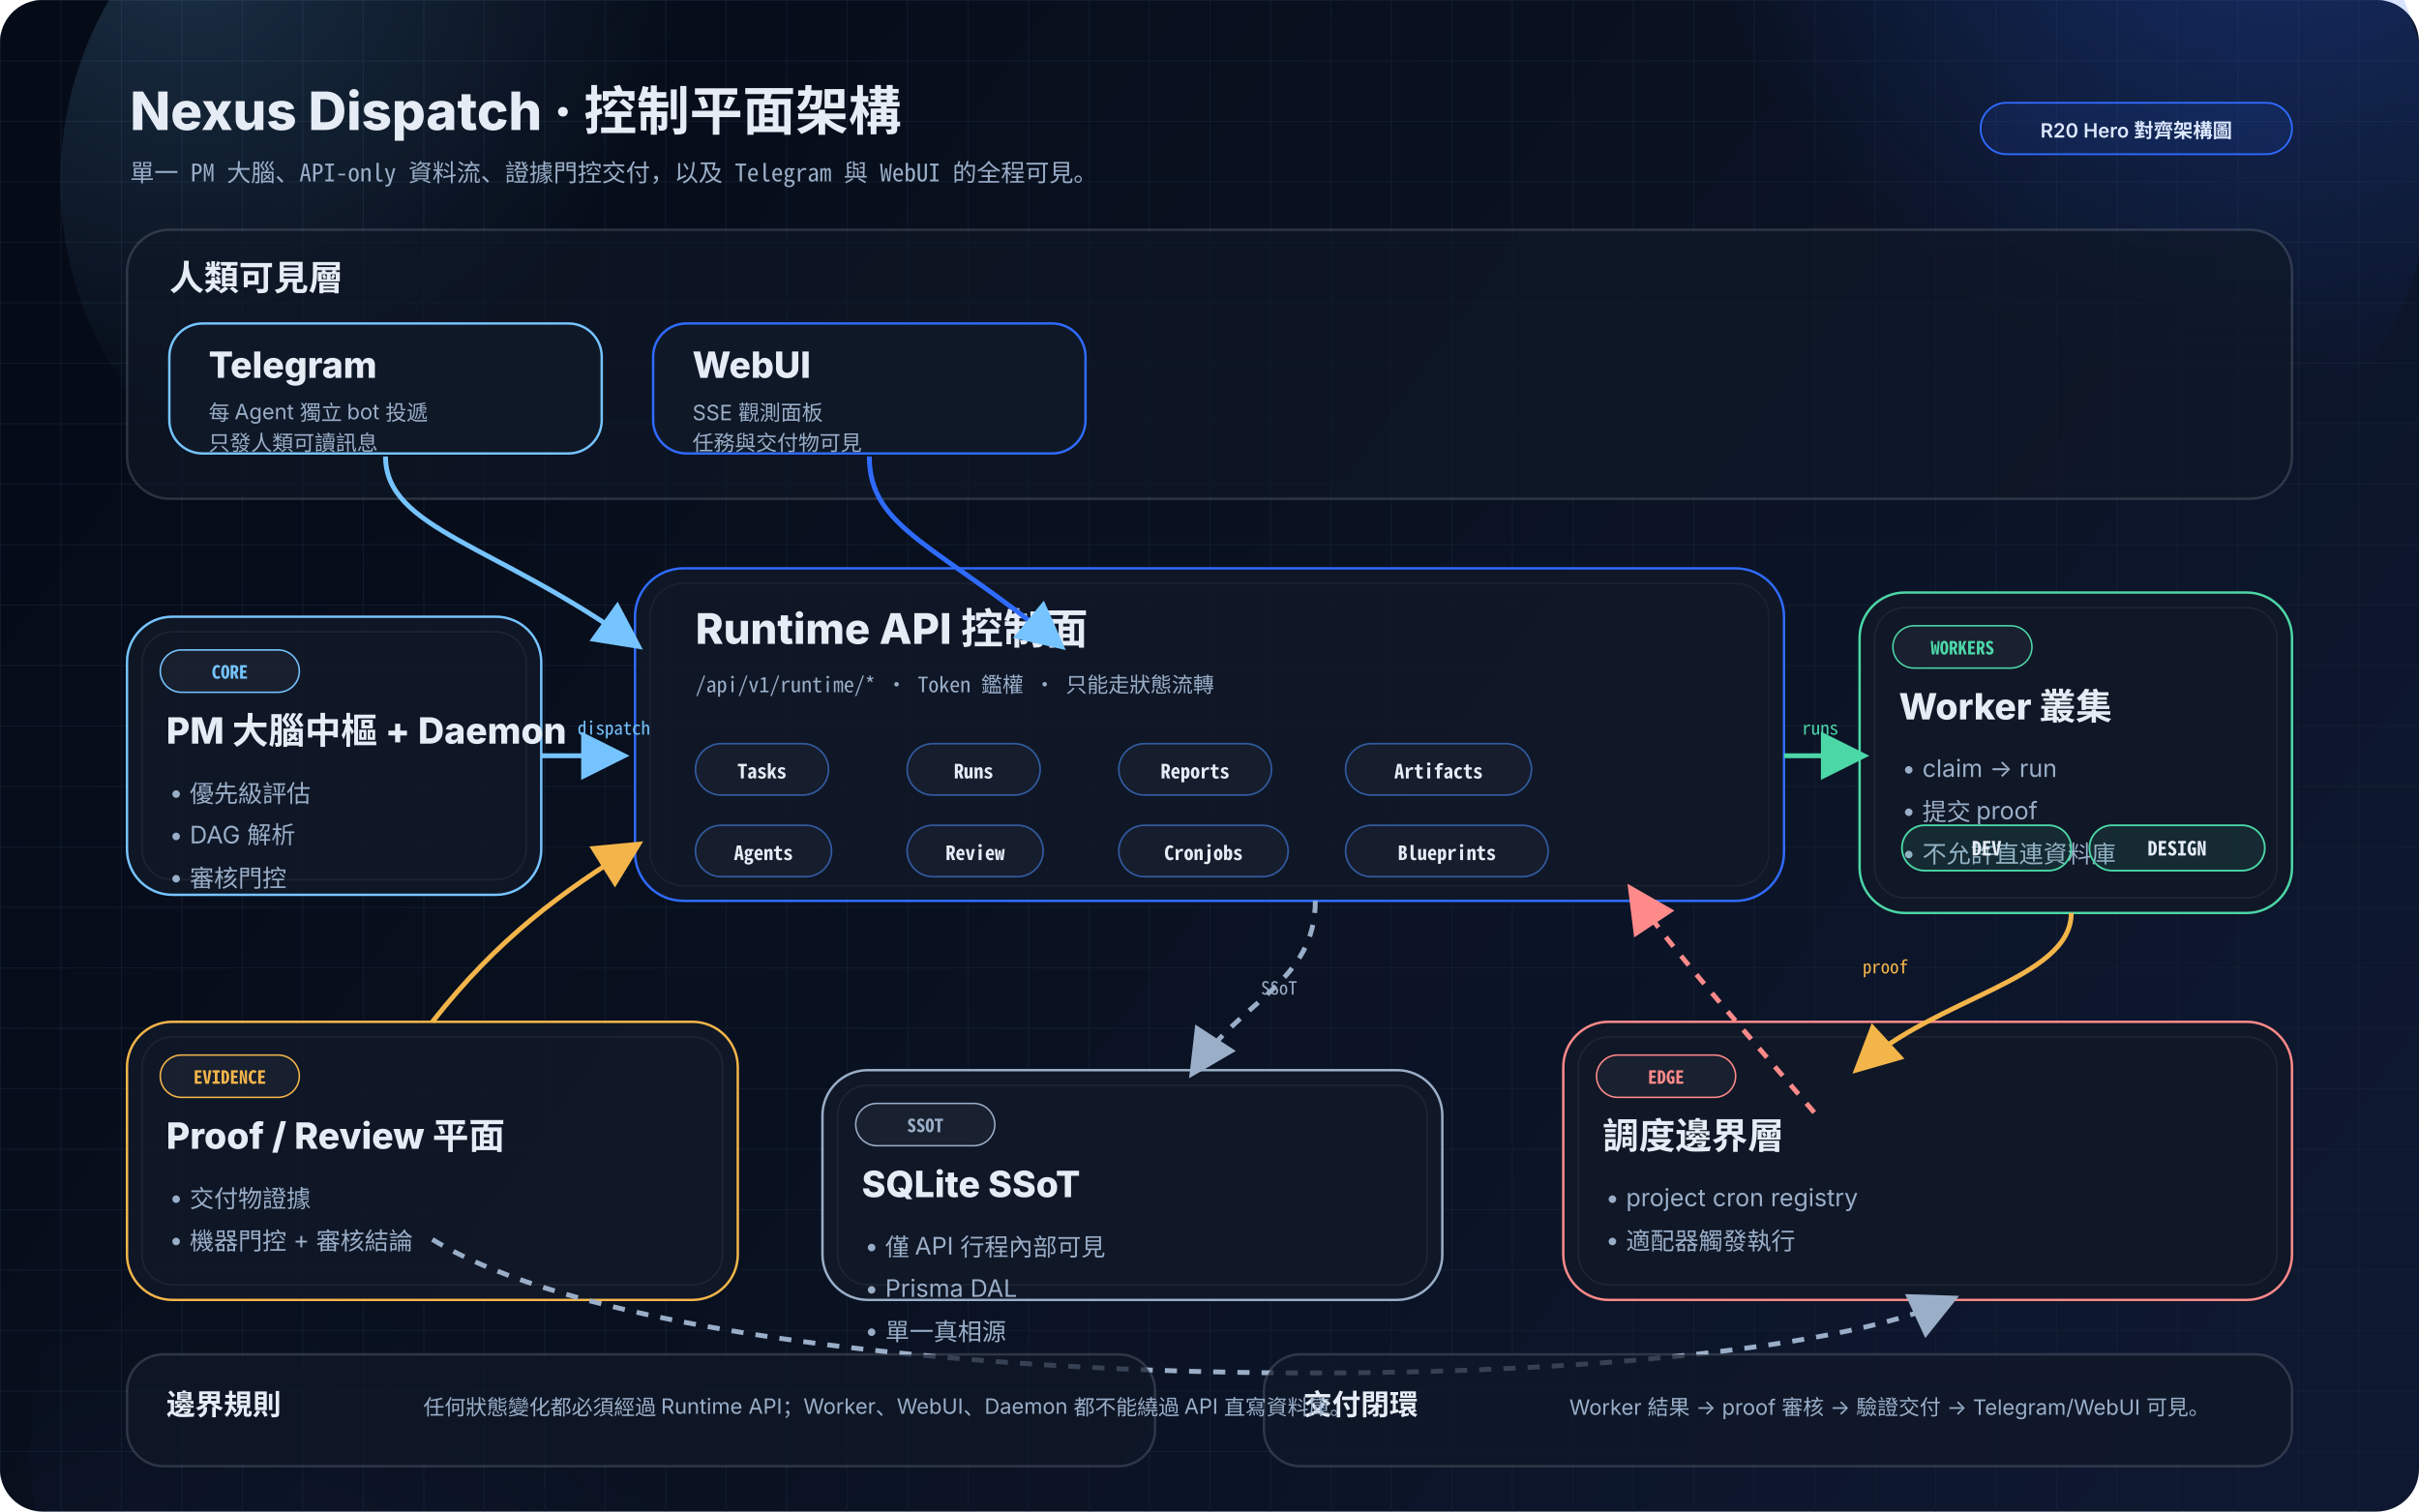
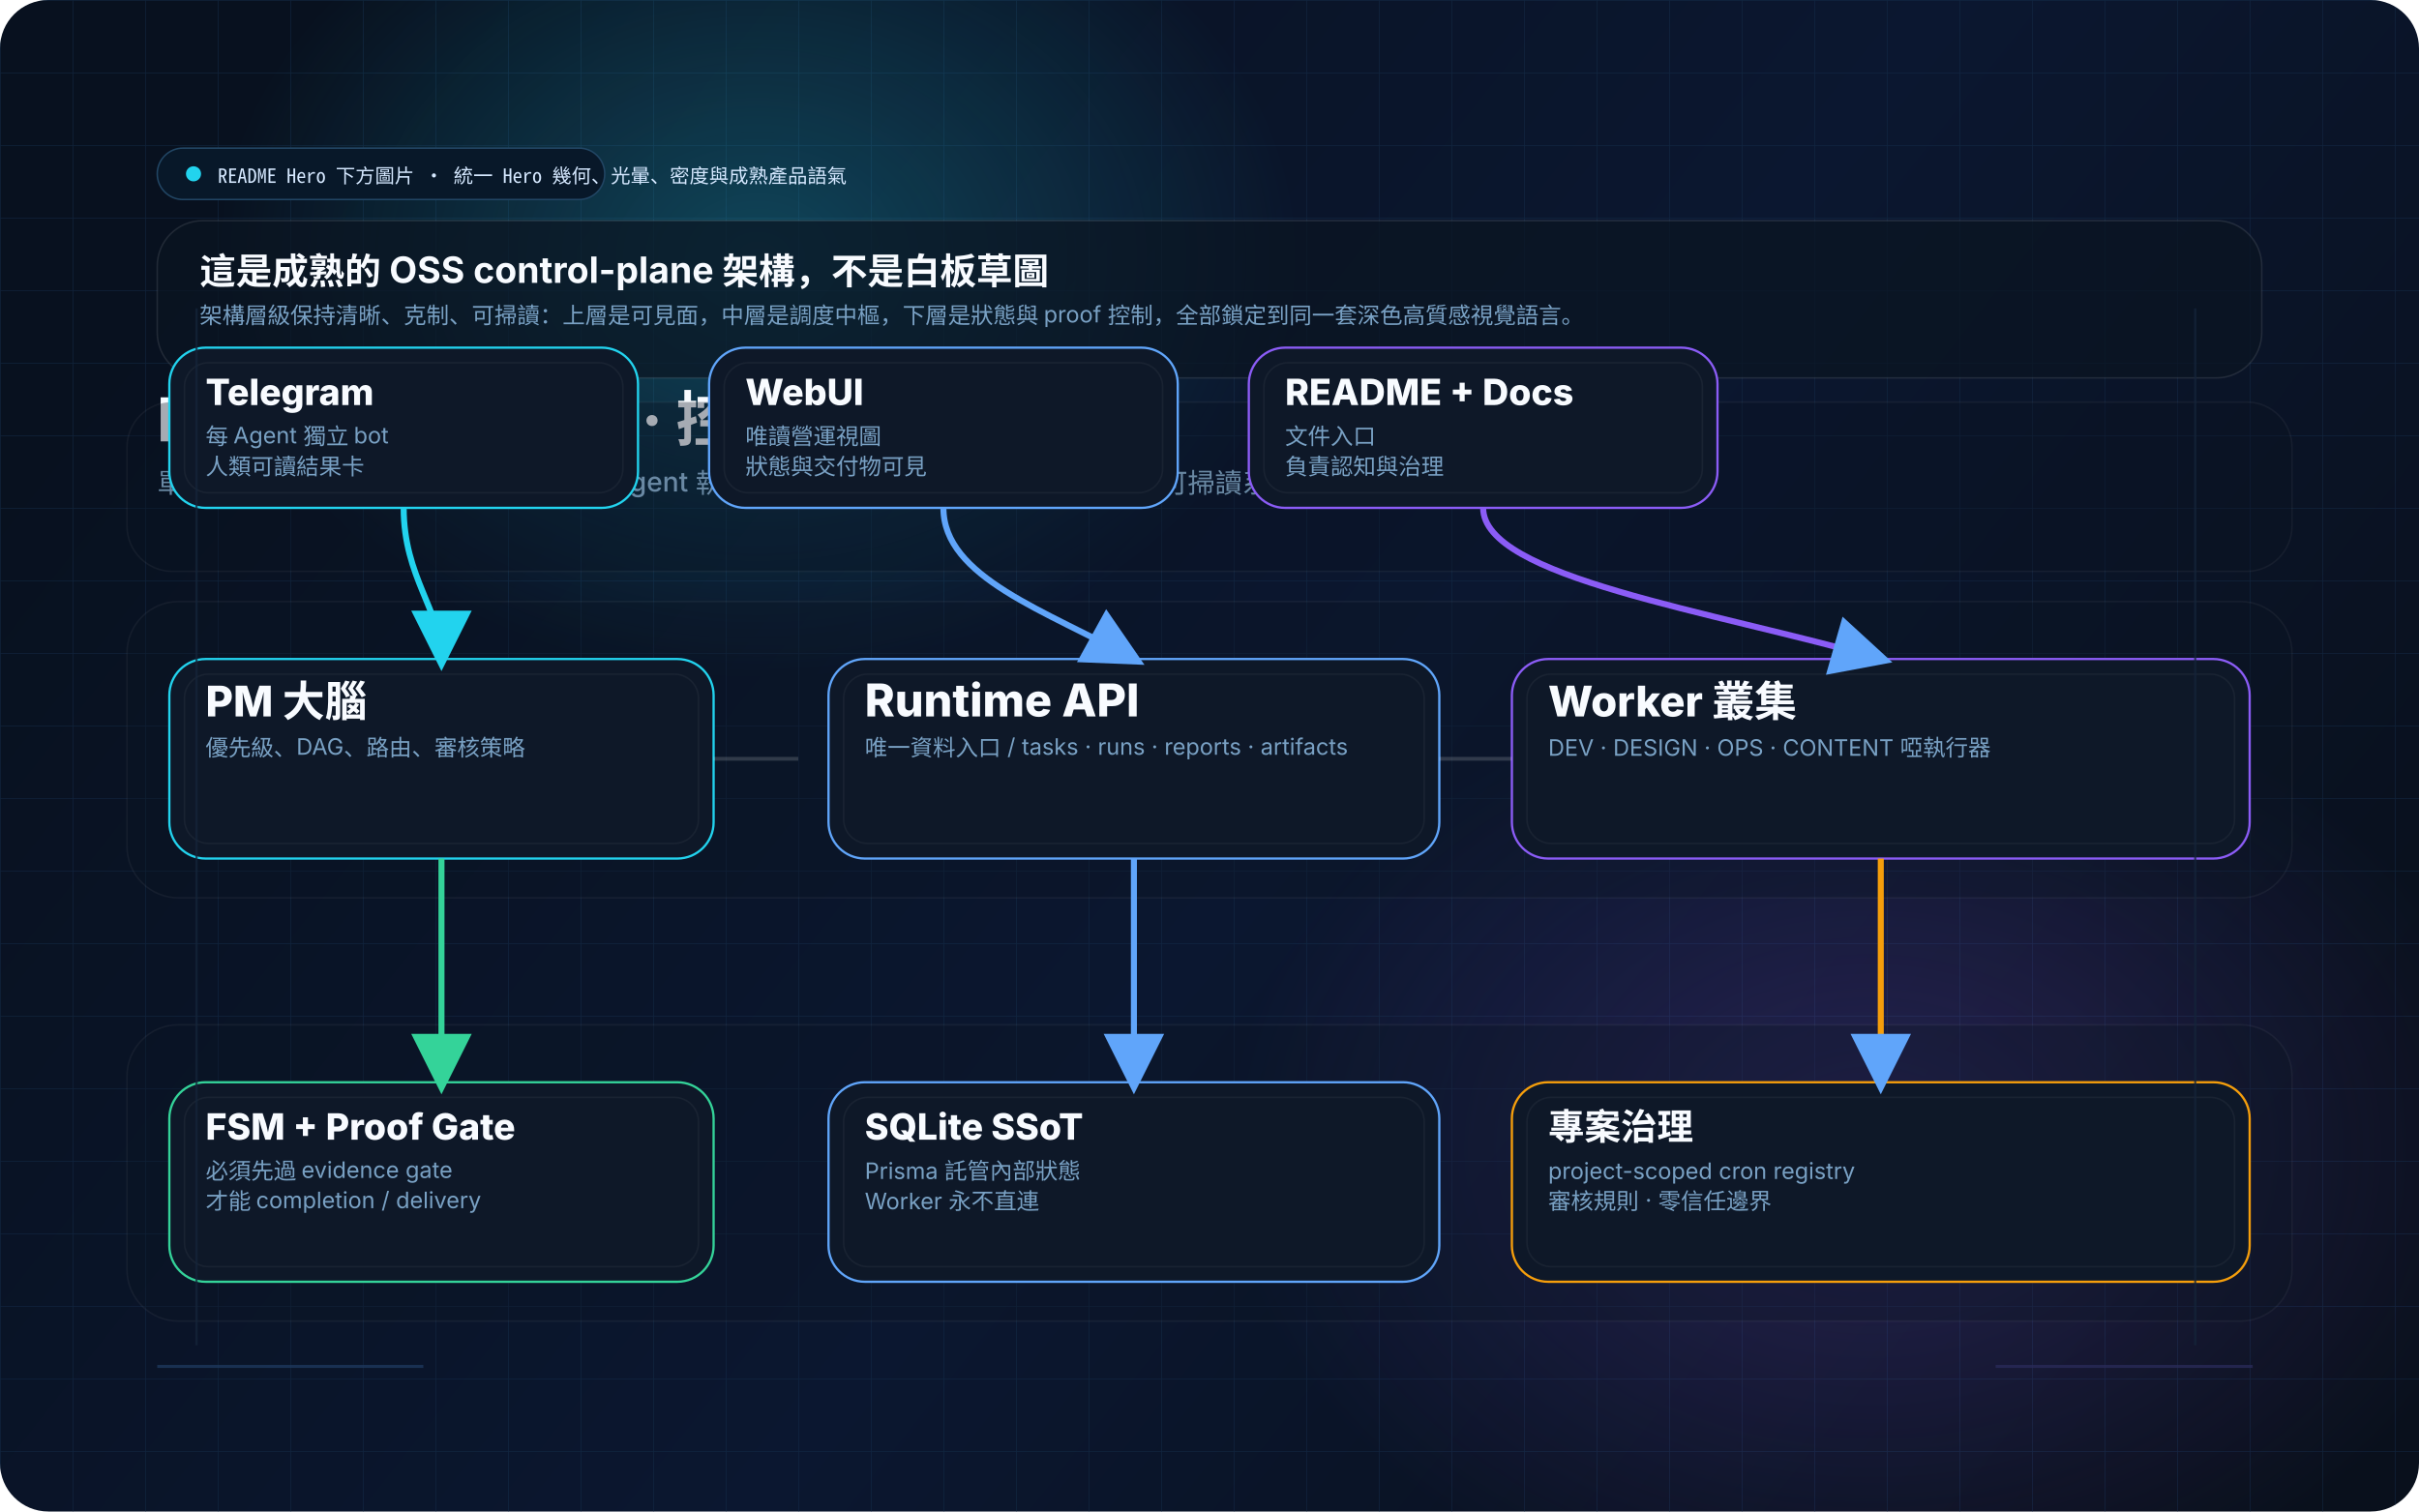
<svg xmlns="http://www.w3.org/2000/svg" width="1600" height="1000" viewBox="0 0 1600 1000" fill="none">
  <defs>
-     <linearGradient id="bgGrad" x1="180" y1="40" x2="1480" y2="960" gradientUnits="userSpaceOnUse">
-       <stop stop-color="#050B17" />
-       <stop offset="0.5" stop-color="#0A1222" />
-       <stop offset="1" stop-color="#0E1830" />
+     <linearGradient id="bg" x1="220" y1="40" x2="1380" y2="960" gradientUnits="userSpaceOnUse">
+       <stop stop-color="#08111F" />
+       <stop offset="0.55" stop-color="#0B1730" />
+       <stop offset="1" stop-color="#09101C" />
    </linearGradient>
-     <radialGradient id="glowBlue" cx="78%" cy="8%" r="72%">
-       <stop offset="0%" stop-color="rgba(47,107,255,0.32)" />
-       <stop offset="100%" stop-color="rgba(47,107,255,0)" />
+     <radialGradient id="glowCyan" cx="0" cy="0" r="1" gradientUnits="userSpaceOnUse" gradientTransform="translate(500 170) rotate(90) scale(280 360)">
+       <stop stop-color="#22D3EE" stop-opacity="0.26" />
+       <stop offset="1" stop-color="#22D3EE" stop-opacity="0" />
    </radialGradient>
-     <radialGradient id="glowCyan" cx="18%" cy="16%" r="68%">
-       <stop offset="0%" stop-color="rgba(118,196,255,0.20)" />
-       <stop offset="100%" stop-color="rgba(118,196,255,0)" />
+     <radialGradient id="glowViolet" cx="0" cy="0" r="1" gradientUnits="userSpaceOnUse" gradientTransform="translate(1240 760) rotate(90) scale(320 430)">
+       <stop stop-color="#8B5CF6" stop-opacity="0.22" />
+       <stop offset="1" stop-color="#8B5CF6" stop-opacity="0" />
    </radialGradient>
-     <radialGradient id="glowBottom" cx="24%" cy="100%" r="72%">
-       <stop offset="0%" stop-color="rgba(49,90,158,0.15)" />
-       <stop offset="100%" stop-color="rgba(49,90,158,0)" />
-     </radialGradient>
-     <pattern id="grid" width="40" height="40" patternUnits="userSpaceOnUse">
-       <path d="M 40 0 L 0 0 0 40" fill="none" stroke="#162235" stroke-width="0.8" />
+     <pattern id="grid" width="48" height="48" patternUnits="userSpaceOnUse">
+       <path d="M48 0H0V48" stroke="#17304D" stroke-width="1" stroke-opacity="0.55" />
    </pattern>
-     <filter id="softGlow" x="-50%" y="-50%" width="200%" height="200%">
-       <feGaussianBlur stdDeviation="18" result="blur" />
-       <feMerge>
-         <feMergeNode in="blur" />
-         <feMergeNode in="SourceGraphic" />
-       </feMerge>
-     </filter>
+     <marker id="arrowCyan" markerWidth="10" markerHeight="10" refX="8" refY="5" orient="auto">
+       <path d="M0 0L10 5L0 10Z" fill="#22D3EE" />
+     </marker>
    <marker id="arrowBlue" markerWidth="10" markerHeight="10" refX="8" refY="5" orient="auto">
-       <path d="M0 0L10 5L0 10Z" fill="#76C4FF" />
+       <path d="M0 0L10 5L0 10Z" fill="#60A5FA" />
    </marker>
    <marker id="arrowGreen" markerWidth="10" markerHeight="10" refX="8" refY="5" orient="auto">
-       <path d="M0 0L10 5L0 10Z" fill="#4CD7A7" />
-     </marker>
-     <marker id="arrowAmber" markerWidth="10" markerHeight="10" refX="8" refY="5" orient="auto">
-       <path d="M0 0L10 5L0 10Z" fill="#F3B54A" />
-     </marker>
-     <marker id="arrowRose" markerWidth="10" markerHeight="10" refX="8" refY="5" orient="auto">
-       <path d="M0 0L10 5L0 10Z" fill="#FF8A8A" />
-     </marker>
-     <marker id="arrowSlate" markerWidth="10" markerHeight="10" refX="8" refY="5" orient="auto">
-       <path d="M0 0L10 5L0 10Z" fill="#9AAEC8" />
+       <path d="M0 0L10 5L0 10Z" fill="#34D399" />
    </marker>
  </defs>
-   <rect width="1600" height="1000" rx="28" fill="url(#bgGrad)" />
-   <rect width="1600" height="1000" rx="28" fill="url(#grid)" />
-   <circle cx="1350" cy="100" r="260" fill="url(#glowBlue)" />
-   <circle cx="280" cy="120" r="240" fill="url(#glowCyan)" />
-   <circle cx="280" cy="960" r="260" fill="url(#glowBottom)" />
-   <text x="86" y="86" fill="#E6ECF5" font-size="35" font-weight="800" font-family="'Inter','Noto Sans CJK SC','Noto Sans CJK TC','Microsoft YaHei','PingFang SC','PingFang TC','DejaVu Sans',sans-serif" text-anchor="start">Nexus Dispatch · 控制平面架構</text>
-   <text x="86" y="120" fill="#9AAEC8" font-size="16" font-weight="400" font-family="'JetBrains Mono','Noto Sans Mono CJK SC','Noto Sans Mono CJK TC','DejaVu Sans Mono',monospace" text-anchor="start">單一 PM 大腦、API-only 資料流、證據門控交付，以及 Telegram 與 WebUI 的全程可見。</text>
-   <rect x="1310" y="68" width="206" height="34" rx="17" fill="rgba(47,107,255,0.10)" stroke="#2F6BFF" stroke-width="1.2" />
-   <text x="1413" y="91" fill="#DCE8FF" font-size="13" font-weight="600" font-family="'Inter','Noto Sans CJK SC','Noto Sans CJK TC','Microsoft YaHei','PingFang SC','PingFang TC','DejaVu Sans',sans-serif" text-anchor="middle">R20 Hero 對齊架構圖</text>
-   <rect x="84" y="152" width="1432" height="178" rx="28" fill="rgba(16,24,39,0.68)" stroke="rgba(230,236,245,0.16)" stroke-width="1.6" />
-   <text x="112" y="192" fill="#E6ECF5" font-size="23" font-weight="700" font-family="'Inter','Noto Sans CJK SC','Noto Sans CJK TC','Microsoft YaHei','PingFang SC','PingFang TC','DejaVu Sans',sans-serif" text-anchor="start">人類可見層</text>
-   <rect x="112" y="214" width="286" height="86" rx="22" fill="rgba(16,24,39,0.92)" stroke="#76C4FF" stroke-width="1.6" />
-   <text x="138" y="250" fill="#E6ECF5" font-size="24" font-weight="800" font-family="'Inter','Noto Sans CJK SC','Noto Sans CJK TC','Microsoft YaHei','PingFang SC','PingFang TC','DejaVu Sans',sans-serif" text-anchor="start">Telegram</text>
-   <rect x="432" y="214" width="286" height="86" rx="22" fill="rgba(16,24,39,0.92)" stroke="#2F6BFF" stroke-width="1.6" />
-   <text x="458" y="250" fill="#E6ECF5" font-size="24" font-weight="800" font-family="'Inter','Noto Sans CJK SC','Noto Sans CJK TC','Microsoft YaHei','PingFang SC','PingFang TC','DejaVu Sans',sans-serif" text-anchor="start">WebUI</text>
-   <text x="138" y="278" fill="#9AAEC8" font-size="14" font-weight="400" font-family="'Inter','Noto Sans CJK SC','Noto Sans CJK TC','Microsoft YaHei','PingFang SC','PingFang TC','DejaVu Sans',sans-serif" text-anchor="start">
-     <tspan x="138" dy="0">每 Agent 獨立 bot 投遞</tspan>
-     <tspan x="138" dy="20">只發人類可讀訊息</tspan>
+   <rect width="1600" height="1000" rx="32" fill="url(#bg)" />
+   <rect width="1600" height="1000" rx="32" fill="url(#grid)" />
+   <rect width="1600" height="1000" rx="32" fill="url(#glowCyan)" />
+   <rect width="1600" height="1000" rx="32" fill="url(#glowViolet)" />
+   <g>
+     <rect x="104" y="98" width="296" height="34" rx="17" fill="#081829" stroke="#214563" />
+     <circle cx="128" cy="115" r="5" fill="#22D3EE" />
+     <text x="144" y="121" fill="#D5E8FF" font-size="13" font-family="JetBrains Mono,Noto Sans Mono CJK SC,Noto Sans Mono CJK TC,DejaVu Sans Mono,monospace">README Hero 下方圖片 · 統一 Hero 幾何、光暈、密度與成熟產品語氣</text>
+   </g>
+   <g>
+     <rect x="104" y="146" width="1392" height="104" rx="30" fill="rgba(10,20,34,0.70)" stroke="rgba(255,255,255,0.10)" />
+     <text x="132" y="188" fill="#F8FBFF" font-size="24" font-weight="700" font-family="Inter,Noto Sans CJK SC,Noto Sans CJK TC,Microsoft YaHei,PingFang SC,PingFang TC,Heiti TC,Arial Unicode MS,DejaVu Sans,sans-serif">這是成熟的 OSS control-plane 架構，不是白板草圖</text>
+     <text x="132" y="214" fill="#79A1C4" font-size="15" font-weight="400" font-family="Inter,Noto Sans CJK SC,Noto Sans CJK TC,Microsoft YaHei,PingFang SC,PingFang TC,Heiti TC,Arial Unicode MS,DejaVu Sans,sans-serif">
+       <tspan x="132" dy="0">架構層級保持清晰、克制、可掃讀：上層是可見面，中層是調度中樞，下層是狀態與 proof 控制，全部鎖定到同一套深色高質感視覺語言。</tspan>
+     </text>
+   </g>
+   <text x="104" y="292" fill="#F8FBFF" font-size="40" font-weight="800" font-family="Inter,Noto Sans CJK SC,Noto Sans CJK TC,Microsoft YaHei,PingFang SC,PingFang TC,Heiti TC,Arial Unicode MS,DejaVu Sans,sans-serif">Nexus Dispatch · 控制平面架構</text>
+   <text x="104" y="326" fill="#9CC7E8" font-size="18" font-weight="500" font-family="Inter,Noto Sans CJK SC,Noto Sans CJK TC,Microsoft YaHei,PingFang SC,PingFang TC,Heiti TC,Arial Unicode MS,DejaVu Sans,sans-serif">
+     <tspan x="104" dy="0">單一 PM 大腦、API-only 狀態流、多 Agent 執行與 Proof 門控交付，收斂成同一套可掃讀系統表面。</tspan>
  </text>
-   <text x="458" y="278" fill="#9AAEC8" font-size="14" font-weight="400" font-family="'Inter','Noto Sans CJK SC','Noto Sans CJK TC','Microsoft YaHei','PingFang SC','PingFang TC','DejaVu Sans',sans-serif" text-anchor="start">
-     <tspan x="458" dy="0">SSE 觀測面板</tspan>
-     <tspan x="458" dy="20">任務與交付物可見</tspan>
-   </text>
-   <rect x="420" y="376" width="760" height="220" rx="32" fill="rgba(16,24,39,0.95)" stroke="#2F6BFF" stroke-width="1.6" />
-   <rect x="430" y="386" width="740" height="200" rx="22" fill="none" stroke="rgba(255,255,255,0.05)" />
-   <text x="460" y="426" fill="#E6ECF5" font-size="28" font-weight="800" font-family="'Inter','Noto Sans CJK SC','Noto Sans CJK TC','Microsoft YaHei','PingFang SC','PingFang TC','DejaVu Sans',sans-serif" text-anchor="start">Runtime API 控制面</text>
-   <text x="460" y="458" fill="#9AAEC8" font-size="14" font-weight="400" font-family="'JetBrains Mono','Noto Sans Mono CJK SC','Noto Sans Mono CJK TC','DejaVu Sans Mono',monospace" text-anchor="start">/api/v1/runtime/* · Token 鑑權 · 只能走狀態流轉</text>
-   <rect x="460" y="492" width="88" height="34" rx="17" fill="rgba(255,255,255,0.03)" stroke="#315A9E" stroke-width="1.1" />
-   <text x="504.0" y="515" fill="#E6ECF5" font-size="13" font-weight="700" font-family="'JetBrains Mono','Noto Sans Mono CJK SC','Noto Sans Mono CJK TC','DejaVu Sans Mono',monospace" text-anchor="middle">Tasks</text>
-   <rect x="600" y="492" width="88" height="34" rx="17" fill="rgba(255,255,255,0.03)" stroke="#315A9E" stroke-width="1.1" />
-   <text x="644.0" y="515" fill="#E6ECF5" font-size="13" font-weight="700" font-family="'JetBrains Mono','Noto Sans Mono CJK SC','Noto Sans Mono CJK TC','DejaVu Sans Mono',monospace" text-anchor="middle">Runs</text>
-   <rect x="740" y="492" width="101" height="34" rx="17" fill="rgba(255,255,255,0.03)" stroke="#315A9E" stroke-width="1.1" />
-   <text x="790.5" y="515" fill="#E6ECF5" font-size="13" font-weight="700" font-family="'JetBrains Mono','Noto Sans Mono CJK SC','Noto Sans Mono CJK TC','DejaVu Sans Mono',monospace" text-anchor="middle">Reports</text>
-   <rect x="890" y="492" width="123" height="34" rx="17" fill="rgba(255,255,255,0.03)" stroke="#315A9E" stroke-width="1.1" />
-   <text x="951.5" y="515" fill="#E6ECF5" font-size="13" font-weight="700" font-family="'JetBrains Mono','Noto Sans Mono CJK SC','Noto Sans Mono CJK TC','DejaVu Sans Mono',monospace" text-anchor="middle">Artifacts</text>
-   <rect x="460" y="546" width="90" height="34" rx="17" fill="rgba(255,255,255,0.03)" stroke="#315A9E" stroke-width="1.1" />
-   <text x="505.0" y="569" fill="#E6ECF5" font-size="13" font-weight="700" font-family="'JetBrains Mono','Noto Sans Mono CJK SC','Noto Sans Mono CJK TC','DejaVu Sans Mono',monospace" text-anchor="middle">Agents</text>
-   <rect x="600" y="546" width="90" height="34" rx="17" fill="rgba(255,255,255,0.03)" stroke="#315A9E" stroke-width="1.1" />
-   <text x="645.0" y="569" fill="#E6ECF5" font-size="13" font-weight="700" font-family="'JetBrains Mono','Noto Sans Mono CJK SC','Noto Sans Mono CJK TC','DejaVu Sans Mono',monospace" text-anchor="middle">Review</text>
-   <rect x="740" y="546" width="112" height="34" rx="17" fill="rgba(255,255,255,0.03)" stroke="#315A9E" stroke-width="1.1" />
-   <text x="796.0" y="569" fill="#E6ECF5" font-size="13" font-weight="700" font-family="'JetBrains Mono','Noto Sans Mono CJK SC','Noto Sans Mono CJK TC','DejaVu Sans Mono',monospace" text-anchor="middle">Cronjobs</text>
-   <rect x="890" y="546" width="134" height="34" rx="17" fill="rgba(255,255,255,0.03)" stroke="#315A9E" stroke-width="1.1" />
-   <text x="957.0" y="569" fill="#E6ECF5" font-size="13" font-weight="700" font-family="'JetBrains Mono','Noto Sans Mono CJK SC','Noto Sans Mono CJK TC','DejaVu Sans Mono',monospace" text-anchor="middle">Blueprints</text>
-   <rect x="84" y="408" width="274" height="184" rx="30" fill="rgba(16,24,39,0.94)" stroke="#76C4FF" stroke-width="1.6" />
-   <rect x="94" y="418" width="254" height="164" rx="20" fill="none" stroke="rgba(255,255,255,0.06)" />
-   <rect x="106" y="430" width="92" height="28" rx="14" fill="rgba(255,255,255,0.04)" stroke="#76C4FF" />
-   <text x="152" y="449" fill="#76C4FF" font-size="12" font-weight="700" font-family="'JetBrains Mono','Noto Sans Mono CJK SC','Noto Sans Mono CJK TC','DejaVu Sans Mono',monospace" text-anchor="middle">CORE</text>
-   <text x="110" y="492" fill="#E6ECF5" font-size="24" font-weight="800" font-family="'Inter','Noto Sans CJK SC','Noto Sans CJK TC','Microsoft YaHei','PingFang SC','PingFang TC','DejaVu Sans',sans-serif" text-anchor="start">PM 大腦中樞 + Daemon</text>
-   <text x="112" y="530" fill="#9AAEC8" font-size="16" font-weight="400" font-family="'Inter','Noto Sans CJK SC','Noto Sans CJK TC','Microsoft YaHei','PingFang SC','PingFang TC','DejaVu Sans',sans-serif" text-anchor="start">
-     <tspan x="112" dy="0">• 優先級評估</tspan>
-     <tspan x="112" dy="28">• DAG 解析</tspan>
-     <tspan x="112" dy="28">• 審核門控</tspan>
-   </text>
-   <rect x="1230" y="392" width="286" height="212" rx="30" fill="rgba(16,24,39,0.94)" stroke="#4CD7A7" stroke-width="1.6" />
-   <rect x="1240" y="402" width="266" height="192" rx="20" fill="none" stroke="rgba(255,255,255,0.06)" />
-   <rect x="1252" y="414" width="92" height="28" rx="14" fill="rgba(255,255,255,0.04)" stroke="#4CD7A7" />
-   <text x="1298" y="433" fill="#4CD7A7" font-size="12" font-weight="700" font-family="'JetBrains Mono','Noto Sans Mono CJK SC','Noto Sans Mono CJK TC','DejaVu Sans Mono',monospace" text-anchor="middle">WORKERS</text>
-   <text x="1256" y="476" fill="#E6ECF5" font-size="24" font-weight="800" font-family="'Inter','Noto Sans CJK SC','Noto Sans CJK TC','Microsoft YaHei','PingFang SC','PingFang TC','DejaVu Sans',sans-serif" text-anchor="start">Worker 叢集</text>
-   <text x="1258" y="514" fill="#9AAEC8" font-size="16" font-weight="400" font-family="'Inter','Noto Sans CJK SC','Noto Sans CJK TC','Microsoft YaHei','PingFang SC','PingFang TC','DejaVu Sans',sans-serif" text-anchor="start">
-     <tspan x="1258" dy="0">• claim → run</tspan>
-     <tspan x="1258" dy="28">• 提交 proof</tspan>
-     <tspan x="1258" dy="28">• 不允許直連資料庫</tspan>
-   </text>
-   <rect x="84" y="676" width="404" height="184" rx="30" fill="rgba(16,24,39,0.94)" stroke="#F3B54A" stroke-width="1.6" />
-   <rect x="94" y="686" width="384" height="164" rx="20" fill="none" stroke="rgba(255,255,255,0.06)" />
-   <rect x="106" y="698" width="92" height="28" rx="14" fill="rgba(255,255,255,0.04)" stroke="#F3B54A" />
-   <text x="152" y="717" fill="#F3B54A" font-size="12" font-weight="700" font-family="'JetBrains Mono','Noto Sans Mono CJK SC','Noto Sans Mono CJK TC','DejaVu Sans Mono',monospace" text-anchor="middle">EVIDENCE</text>
-   <text x="110" y="760" fill="#E6ECF5" font-size="24" font-weight="800" font-family="'Inter','Noto Sans CJK SC','Noto Sans CJK TC','Microsoft YaHei','PingFang SC','PingFang TC','DejaVu Sans',sans-serif" text-anchor="start">Proof / Review 平面</text>
-   <text x="112" y="798" fill="#9AAEC8" font-size="16" font-weight="400" font-family="'Inter','Noto Sans CJK SC','Noto Sans CJK TC','Microsoft YaHei','PingFang SC','PingFang TC','DejaVu Sans',sans-serif" text-anchor="start">
-     <tspan x="112" dy="0">• 交付物證據</tspan>
-     <tspan x="112" dy="28">• 機器門控 + 審核結論</tspan>
-   </text>
-   <rect x="544" y="708" width="410" height="152" rx="30" fill="rgba(16,24,39,0.94)" stroke="#9AAEC8" stroke-width="1.6" />
-   <rect x="554" y="718" width="390" height="132" rx="20" fill="none" stroke="rgba(255,255,255,0.06)" />
-   <rect x="566" y="730" width="92" height="28" rx="14" fill="rgba(255,255,255,0.04)" stroke="#9AAEC8" />
-   <text x="612" y="749" fill="#9AAEC8" font-size="12" font-weight="700" font-family="'JetBrains Mono','Noto Sans Mono CJK SC','Noto Sans Mono CJK TC','DejaVu Sans Mono',monospace" text-anchor="middle">SSOT</text>
-   <text x="570" y="792" fill="#E6ECF5" font-size="24" font-weight="800" font-family="'Inter','Noto Sans CJK SC','Noto Sans CJK TC','Microsoft YaHei','PingFang SC','PingFang TC','DejaVu Sans',sans-serif" text-anchor="start">SQLite SSoT</text>
-   <text x="572" y="830" fill="#9AAEC8" font-size="16" font-weight="400" font-family="'Inter','Noto Sans CJK SC','Noto Sans CJK TC','Microsoft YaHei','PingFang SC','PingFang TC','DejaVu Sans',sans-serif" text-anchor="start">
-     <tspan x="572" dy="0">• 僅 API 行程內部可見</tspan>
-     <tspan x="572" dy="28">• Prisma DAL</tspan>
-     <tspan x="572" dy="28">• 單一真相源</tspan>
-   </text>
-   <rect x="1034" y="676" width="482" height="184" rx="30" fill="rgba(16,24,39,0.94)" stroke="#FF8A8A" stroke-width="1.6" />
-   <rect x="1044" y="686" width="462" height="164" rx="20" fill="none" stroke="rgba(255,255,255,0.06)" />
-   <rect x="1056" y="698" width="92" height="28" rx="14" fill="rgba(255,255,255,0.04)" stroke="#FF8A8A" />
-   <text x="1102" y="717" fill="#FF8A8A" font-size="12" font-weight="700" font-family="'JetBrains Mono','Noto Sans Mono CJK SC','Noto Sans Mono CJK TC','DejaVu Sans Mono',monospace" text-anchor="middle">EDGE</text>
-   <text x="1060" y="760" fill="#E6ECF5" font-size="24" font-weight="800" font-family="'Inter','Noto Sans CJK SC','Noto Sans CJK TC','Microsoft YaHei','PingFang SC','PingFang TC','DejaVu Sans',sans-serif" text-anchor="start">調度邊界層</text>
-   <text x="1062" y="798" fill="#9AAEC8" font-size="16" font-weight="400" font-family="'Inter','Noto Sans CJK SC','Noto Sans CJK TC','Microsoft YaHei','PingFang SC','PingFang TC','DejaVu Sans',sans-serif" text-anchor="start">
-     <tspan x="1062" dy="0">• project cron registry</tspan>
-     <tspan x="1062" dy="28">• 適配器觸發執行</tspan>
-   </text>
-   <rect x="1258" y="546" width="112" height="30" rx="15" fill="rgba(76,215,167,0.10)" stroke="#4CD7A7" stroke-width="1.2" />
-   <text x="1314" y="566" fill="#E6ECF5" font-size="13" font-weight="600" font-family="'JetBrains Mono','Noto Sans Mono CJK SC','Noto Sans Mono CJK TC','DejaVu Sans Mono',monospace" text-anchor="middle">DEV</text>
-   <rect x="1382" y="546" width="116" height="30" rx="15" fill="rgba(76,215,167,0.10)" stroke="#4CD7A7" stroke-width="1.2" />
-   <text x="1440" y="566" fill="#E6ECF5" font-size="13" font-weight="600" font-family="'JetBrains Mono','Noto Sans Mono CJK SC','Noto Sans Mono CJK TC','DejaVu Sans Mono',monospace" text-anchor="middle">DESIGN</text>
-   <path d="M255 302 C255 350 328 360 420 426" fill="none" stroke="#76C4FF" stroke-width="3.2" marker-end="url(#arrowBlue)" />
-   <path d="M575 302 C575 350 620 360 700 426" fill="none" stroke="#2F6BFF" stroke-width="3.2" marker-end="url(#arrowBlue)" />
-   <path d="M358 500 L410 500" stroke="#76C4FF" stroke-width="3.2" marker-end="url(#arrowBlue)" />
-   <path d="M1180 500 L1230 500" stroke="#4CD7A7" stroke-width="3.2" marker-end="url(#arrowGreen)" />
-   <path d="M1370 604 C1370 648 1280 660 1230 706" fill="none" stroke="#F3B54A" stroke-width="3.2" marker-end="url(#arrowAmber)" />
-   <path d="M286 676 C330 620 372 590 420 560" fill="none" stroke="#F3B54A" stroke-width="3.2" marker-end="url(#arrowAmber)" />
-   <path d="M870 596 C870 650 820 662 790 708" fill="none" stroke="#9AAEC8" stroke-width="3.2" stroke-dasharray="8 8" marker-end="url(#arrowSlate)" />
-   <path d="M1200 736 C1126 650 1100 620 1080 590" fill="none" stroke="#FF8A8A" stroke-width="3.2" stroke-dasharray="8 8" marker-end="url(#arrowRose)" />
-   <path d="M286 820 C464 930 1138 930 1290 860" fill="none" stroke="#9AAEC8" stroke-width="3.2" stroke-dasharray="8 8" marker-end="url(#arrowSlate)" />
-   <text x="382" y="486" fill="#76C4FF" font-size="12" font-weight="400" font-family="'JetBrains Mono','Noto Sans Mono CJK SC','Noto Sans Mono CJK TC','DejaVu Sans Mono',monospace" text-anchor="start">dispatch</text>
-   <text x="1192" y="486" fill="#4CD7A7" font-size="12" font-weight="400" font-family="'JetBrains Mono','Noto Sans Mono CJK SC','Noto Sans Mono CJK TC','DejaVu Sans Mono',monospace" text-anchor="start">runs</text>
-   <text x="1232" y="644" fill="#F3B54A" font-size="12" font-weight="400" font-family="'JetBrains Mono','Noto Sans Mono CJK SC','Noto Sans Mono CJK TC','DejaVu Sans Mono',monospace" text-anchor="start">proof</text>
-   <text x="834" y="658" fill="#9AAEC8" font-size="12" font-weight="400" font-family="'JetBrains Mono','Noto Sans Mono CJK SC','Noto Sans Mono CJK TC','DejaVu Sans Mono',monospace" text-anchor="start">SSoT</text>
-   <rect x="84" y="896" width="680" height="74" rx="24" fill="rgba(16,24,39,0.72)" stroke="rgba(230,236,245,0.16)" stroke-width="1.6" />
-   <rect x="836" y="896" width="680" height="74" rx="24" fill="rgba(16,24,39,0.72)" stroke="rgba(230,236,245,0.16)" stroke-width="1.6" />
-   <text x="110" y="936" fill="#E6ECF5" font-size="19" font-weight="700" font-family="'Inter','Noto Sans CJK SC','Noto Sans CJK TC','Microsoft YaHei','PingFang SC','PingFang TC','DejaVu Sans',sans-serif" text-anchor="start">邊界規則</text>
-   <text x="862" y="936" fill="#E6ECF5" font-size="19" font-weight="700" font-family="'Inter','Noto Sans CJK SC','Noto Sans CJK TC','Microsoft YaHei','PingFang SC','PingFang TC','DejaVu Sans',sans-serif" text-anchor="start">交付閉環</text>
-   <text x="280" y="936" fill="#9AAEC8" font-size="14" font-weight="400" font-family="'Inter','Noto Sans CJK SC','Noto Sans CJK TC','Microsoft YaHei','PingFang SC','PingFang TC','DejaVu Sans',sans-serif" text-anchor="start">
-     <tspan x="280" dy="0">任何狀態變化都必須經過 Runtime API；Worker、WebUI、Daemon 都不能繞過 API 直寫資料庫。</tspan>
-   </text>
-   <text x="1038" y="936" fill="#9AAEC8" font-size="14" font-weight="400" font-family="'Inter','Noto Sans CJK SC','Noto Sans CJK TC','Microsoft YaHei','PingFang SC','PingFang TC','DejaVu Sans',sans-serif" text-anchor="start">
-     <tspan x="1038" dy="0">Worker 結果 → proof 審核 → 驗證交付 → Telegram/WebUI 可見。</tspan>
-   </text>
+   <text x="116" y="286" fill="#9CC7E8" font-size="14" font-weight="700" font-family="JetBrains Mono,Noto Sans Mono CJK SC,Noto Sans Mono CJK TC,DejaVu Sans Mono,monospace">可見層</text>
+   <text x="116" y="492" fill="#9CC7E8" font-size="14" font-weight="700" font-family="JetBrains Mono,Noto Sans Mono CJK SC,Noto Sans Mono CJK TC,DejaVu Sans Mono,monospace">調度編排層</text>
+   <text x="116" y="772" fill="#9CC7E8" font-size="14" font-weight="700" font-family="JetBrains Mono,Noto Sans Mono CJK SC,Noto Sans Mono CJK TC,DejaVu Sans Mono,monospace">狀態與 proof 層</text>
+   <rect x="84" y="266" width="1432" height="112" rx="30" fill="rgba(10,20,34,0.34)" stroke="rgba(255,255,255,0.05)" />
+   <rect x="84" y="398" width="1432" height="196" rx="34" fill="rgba(10,20,34,0.30)" stroke="rgba(255,255,255,0.05)" />
+   <rect x="84" y="678" width="1432" height="196" rx="34" fill="rgba(10,20,34,0.30)" stroke="rgba(255,255,255,0.05)" />
+   <g>
+     <rect x="112" y="230" width="310" height="106" rx="24" fill="#0E1828" stroke="#22D3EE" stroke-width="1.5" />
+     <rect x="122" y="240" width="290" height="86" rx="16" fill="none" stroke="rgba(255,255,255,0.05)" />
+     <text x="136" y="268" fill="#F8FBFF" font-size="24" font-weight="800" font-family="Inter,Noto Sans CJK SC,Noto Sans CJK TC,Microsoft YaHei,PingFang SC,PingFang TC,Heiti TC,Arial Unicode MS,DejaVu Sans,sans-serif">Telegram</text>
+     <text x="136" y="294" fill="#79A1C4" font-size="15" font-weight="400" font-family="Inter,Noto Sans CJK SC,Noto Sans CJK TC,Microsoft YaHei,PingFang SC,PingFang TC,Heiti TC,Arial Unicode MS,DejaVu Sans,sans-serif">
+       <tspan x="136" dy="0">每 Agent 獨立 bot</tspan>
+       <tspan x="136" dy="20">人類可讀結果卡</tspan>
+     </text>
+   </g>
+   <g>
+     <rect x="469" y="230" width="310" height="106" rx="24" fill="#0E1828" stroke="#60A5FA" stroke-width="1.5" />
+     <rect x="479" y="240" width="290" height="86" rx="16" fill="none" stroke="rgba(255,255,255,0.05)" />
+     <text x="493" y="268" fill="#F8FBFF" font-size="24" font-weight="800" font-family="Inter,Noto Sans CJK SC,Noto Sans CJK TC,Microsoft YaHei,PingFang SC,PingFang TC,Heiti TC,Arial Unicode MS,DejaVu Sans,sans-serif">WebUI</text>
+     <text x="493" y="294" fill="#79A1C4" font-size="15" font-weight="400" font-family="Inter,Noto Sans CJK SC,Noto Sans CJK TC,Microsoft YaHei,PingFang SC,PingFang TC,Heiti TC,Arial Unicode MS,DejaVu Sans,sans-serif">
+       <tspan x="493" dy="0">唯讀營運視圖</tspan>
+       <tspan x="493" dy="20">狀態與交付物可見</tspan>
+     </text>
+   </g>
+   <g>
+     <rect x="826" y="230" width="310" height="106" rx="24" fill="#0E1828" stroke="#8B5CF6" stroke-width="1.5" />
+     <rect x="836" y="240" width="290" height="86" rx="16" fill="none" stroke="rgba(255,255,255,0.05)" />
+     <text x="850" y="268" fill="#F8FBFF" font-size="24" font-weight="800" font-family="Inter,Noto Sans CJK SC,Noto Sans CJK TC,Microsoft YaHei,PingFang SC,PingFang TC,Heiti TC,Arial Unicode MS,DejaVu Sans,sans-serif">README + Docs</text>
+     <text x="850" y="294" fill="#79A1C4" font-size="15" font-weight="400" font-family="Inter,Noto Sans CJK SC,Noto Sans CJK TC,Microsoft YaHei,PingFang SC,PingFang TC,Heiti TC,Arial Unicode MS,DejaVu Sans,sans-serif">
+       <tspan x="850" dy="0">文件入口</tspan>
+       <tspan x="850" dy="20">負責認知與治理</tspan>
+     </text>
+   </g>
+   <g>
+     <rect x="112" y="436" width="360" height="132" rx="24" fill="#0E1828" stroke="#22D3EE" stroke-width="1.5" />
+     <rect x="122" y="446" width="340" height="112" rx="16" fill="none" stroke="rgba(255,255,255,0.05)" />
+     <text x="136" y="474" fill="#F8FBFF" font-size="28" font-weight="800" font-family="Inter,Noto Sans CJK SC,Noto Sans CJK TC,Microsoft YaHei,PingFang SC,PingFang TC,Heiti TC,Arial Unicode MS,DejaVu Sans,sans-serif">PM 大腦</text>
+     <text x="136" y="500" fill="#79A1C4" font-size="15" font-weight="400" font-family="Inter,Noto Sans CJK SC,Noto Sans CJK TC,Microsoft YaHei,PingFang SC,PingFang TC,Heiti TC,Arial Unicode MS,DejaVu Sans,sans-serif">
+       <tspan x="136" dy="0">優先級、DAG、路由、審核策略</tspan>
+     </text>
+   </g>
+   <g>
+     <rect x="548" y="436" width="404" height="132" rx="24" fill="#0E1828" stroke="#60A5FA" stroke-width="1.5" />
+     <rect x="558" y="446" width="384" height="112" rx="16" fill="none" stroke="rgba(255,255,255,0.05)" />
+     <text x="572" y="474" fill="#F8FBFF" font-size="30" font-weight="800" font-family="Inter,Noto Sans CJK SC,Noto Sans CJK TC,Microsoft YaHei,PingFang SC,PingFang TC,Heiti TC,Arial Unicode MS,DejaVu Sans,sans-serif">Runtime API</text>
+     <text x="572" y="500" fill="#79A1C4" font-size="15" font-weight="400" font-family="Inter,Noto Sans CJK SC,Noto Sans CJK TC,Microsoft YaHei,PingFang SC,PingFang TC,Heiti TC,Arial Unicode MS,DejaVu Sans,sans-serif">
+       <tspan x="572" dy="0">唯一資料入口 / tasks · runs · reports · artifacts</tspan>
+     </text>
+   </g>
+   <g>
+     <rect x="1000" y="436" width="488" height="132" rx="24" fill="#0E1828" stroke="#8B5CF6" stroke-width="1.5" />
+     <rect x="1010" y="446" width="468" height="112" rx="16" fill="none" stroke="rgba(255,255,255,0.05)" />
+     <text x="1024" y="474" fill="#F8FBFF" font-size="28" font-weight="800" font-family="Inter,Noto Sans CJK SC,Noto Sans CJK TC,Microsoft YaHei,PingFang SC,PingFang TC,Heiti TC,Arial Unicode MS,DejaVu Sans,sans-serif">Worker 叢集</text>
+     <text x="1024" y="500" fill="#79A1C4" font-size="15" font-weight="400" font-family="Inter,Noto Sans CJK SC,Noto Sans CJK TC,Microsoft YaHei,PingFang SC,PingFang TC,Heiti TC,Arial Unicode MS,DejaVu Sans,sans-serif">
+       <tspan x="1024" dy="0">DEV · DESIGN · OPS · CONTENT 啞執行器</tspan>
+     </text>
+   </g>
+   <g>
+     <rect x="112" y="716" width="360" height="132" rx="24" fill="#0E1828" stroke="#34D399" stroke-width="1.5" />
+     <rect x="122" y="726" width="340" height="112" rx="16" fill="none" stroke="rgba(255,255,255,0.05)" />
+     <text x="136" y="754" fill="#F8FBFF" font-size="24" font-weight="800" font-family="Inter,Noto Sans CJK SC,Noto Sans CJK TC,Microsoft YaHei,PingFang SC,PingFang TC,Heiti TC,Arial Unicode MS,DejaVu Sans,sans-serif">FSM + Proof Gate</text>
+     <text x="136" y="780" fill="#79A1C4" font-size="15" font-weight="400" font-family="Inter,Noto Sans CJK SC,Noto Sans CJK TC,Microsoft YaHei,PingFang SC,PingFang TC,Heiti TC,Arial Unicode MS,DejaVu Sans,sans-serif">
+       <tspan x="136" dy="0">必須先過 evidence gate</tspan>
+       <tspan x="136" dy="20">才能 completion / delivery</tspan>
+     </text>
+   </g>
+   <g>
+     <rect x="548" y="716" width="404" height="132" rx="24" fill="#0E1828" stroke="#60A5FA" stroke-width="1.5" />
+     <rect x="558" y="726" width="384" height="112" rx="16" fill="none" stroke="rgba(255,255,255,0.05)" />
+     <text x="572" y="754" fill="#F8FBFF" font-size="24" font-weight="800" font-family="Inter,Noto Sans CJK SC,Noto Sans CJK TC,Microsoft YaHei,PingFang SC,PingFang TC,Heiti TC,Arial Unicode MS,DejaVu Sans,sans-serif">SQLite SSoT</text>
+     <text x="572" y="780" fill="#79A1C4" font-size="15" font-weight="400" font-family="Inter,Noto Sans CJK SC,Noto Sans CJK TC,Microsoft YaHei,PingFang SC,PingFang TC,Heiti TC,Arial Unicode MS,DejaVu Sans,sans-serif">
+       <tspan x="572" dy="0">Prisma 託管內部狀態</tspan>
+       <tspan x="572" dy="20">Worker 永不直連</tspan>
+     </text>
+   </g>
+   <g>
+     <rect x="1000" y="716" width="488" height="132" rx="24" fill="#0E1828" stroke="#F59E0B" stroke-width="1.5" />
+     <rect x="1010" y="726" width="468" height="112" rx="16" fill="none" stroke="rgba(255,255,255,0.05)" />
+     <text x="1024" y="754" fill="#F8FBFF" font-size="24" font-weight="800" font-family="Inter,Noto Sans CJK SC,Noto Sans CJK TC,Microsoft YaHei,PingFang SC,PingFang TC,Heiti TC,Arial Unicode MS,DejaVu Sans,sans-serif">專案治理</text>
+     <text x="1024" y="780" fill="#79A1C4" font-size="15" font-weight="400" font-family="Inter,Noto Sans CJK SC,Noto Sans CJK TC,Microsoft YaHei,PingFang SC,PingFang TC,Heiti TC,Arial Unicode MS,DejaVu Sans,sans-serif">
+       <tspan x="1024" dy="0">project-scoped cron registry</tspan>
+       <tspan x="1024" dy="20">審核規則 · 零信任邊界</tspan>
+     </text>
+   </g>
+   <path d="M267 336 C267 382 292 404 292 436" stroke="#22D3EE" stroke-width="4" marker-end="url(#arrowCyan)" />
+   <path d="M624 336 C624 382 692 404 750 436" stroke="#60A5FA" stroke-width="4" marker-end="url(#arrowBlue)" />
+   <path d="M981 336 C981 382 1132 404 1244 436" stroke="#8B5CF6" stroke-width="4" marker-end="url(#arrowBlue)" />
+   <path d="M292 568 C292 622 292 656 292 716" stroke="#34D399" stroke-width="4" marker-end="url(#arrowGreen)" />
+   <path d="M750 568 C750 622 750 656 750 716" stroke="#60A5FA" stroke-width="4" marker-end="url(#arrowBlue)" />
+   <path d="M1244 568 C1244 622 1244 656 1244 716" stroke="#F59E0B" stroke-width="4" marker-end="url(#arrowBlue)" />
+   <path d="M472 502 H528" stroke="rgba(255,255,255,0.16)" stroke-width="2.5" />
+   <path d="M952 502 H1000" stroke="rgba(255,255,255,0.16)" stroke-width="2.5" />
+   <g opacity="0.75">
+     <path d="M1452 204V890" stroke="#14243A" stroke-width="1.5" />
+     <path d="M130 204V890" stroke="#14243A" stroke-width="1.5" />
+     <path d="M1320 904H1490" stroke="#2A2B59" stroke-width="2" />
+     <path d="M104 904H280" stroke="#1E3A5F" stroke-width="2" />
+   </g>
</svg>
